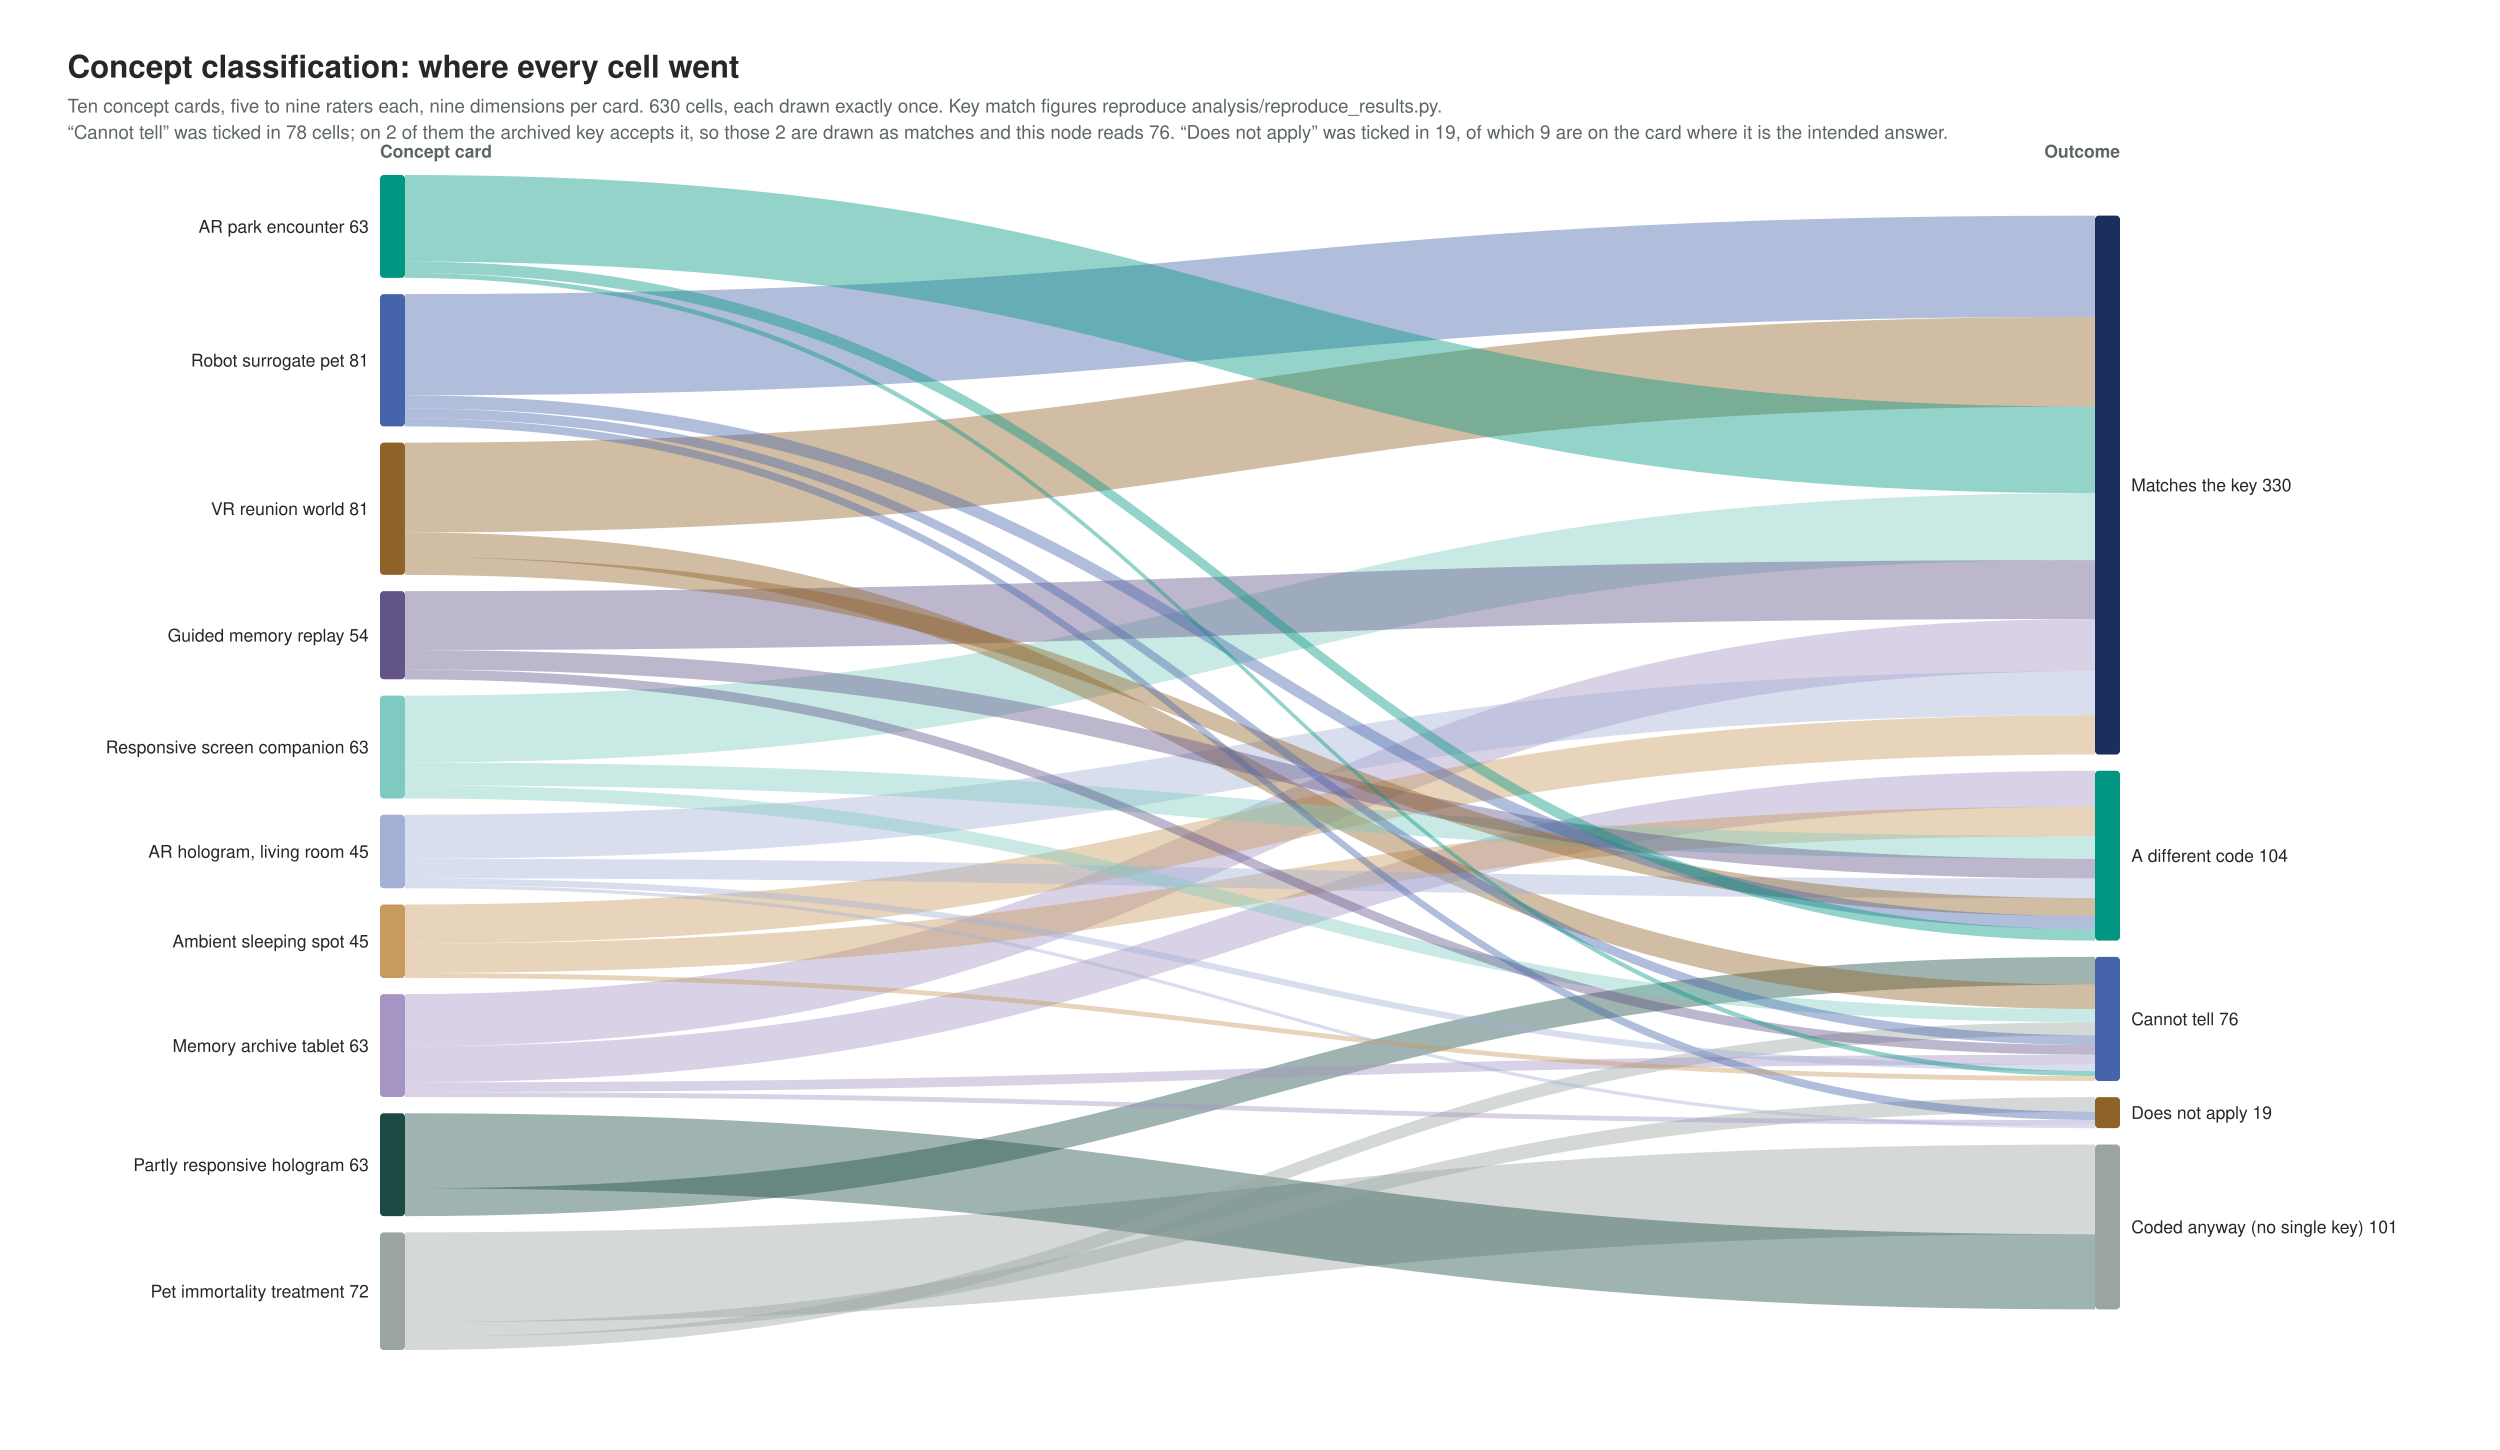
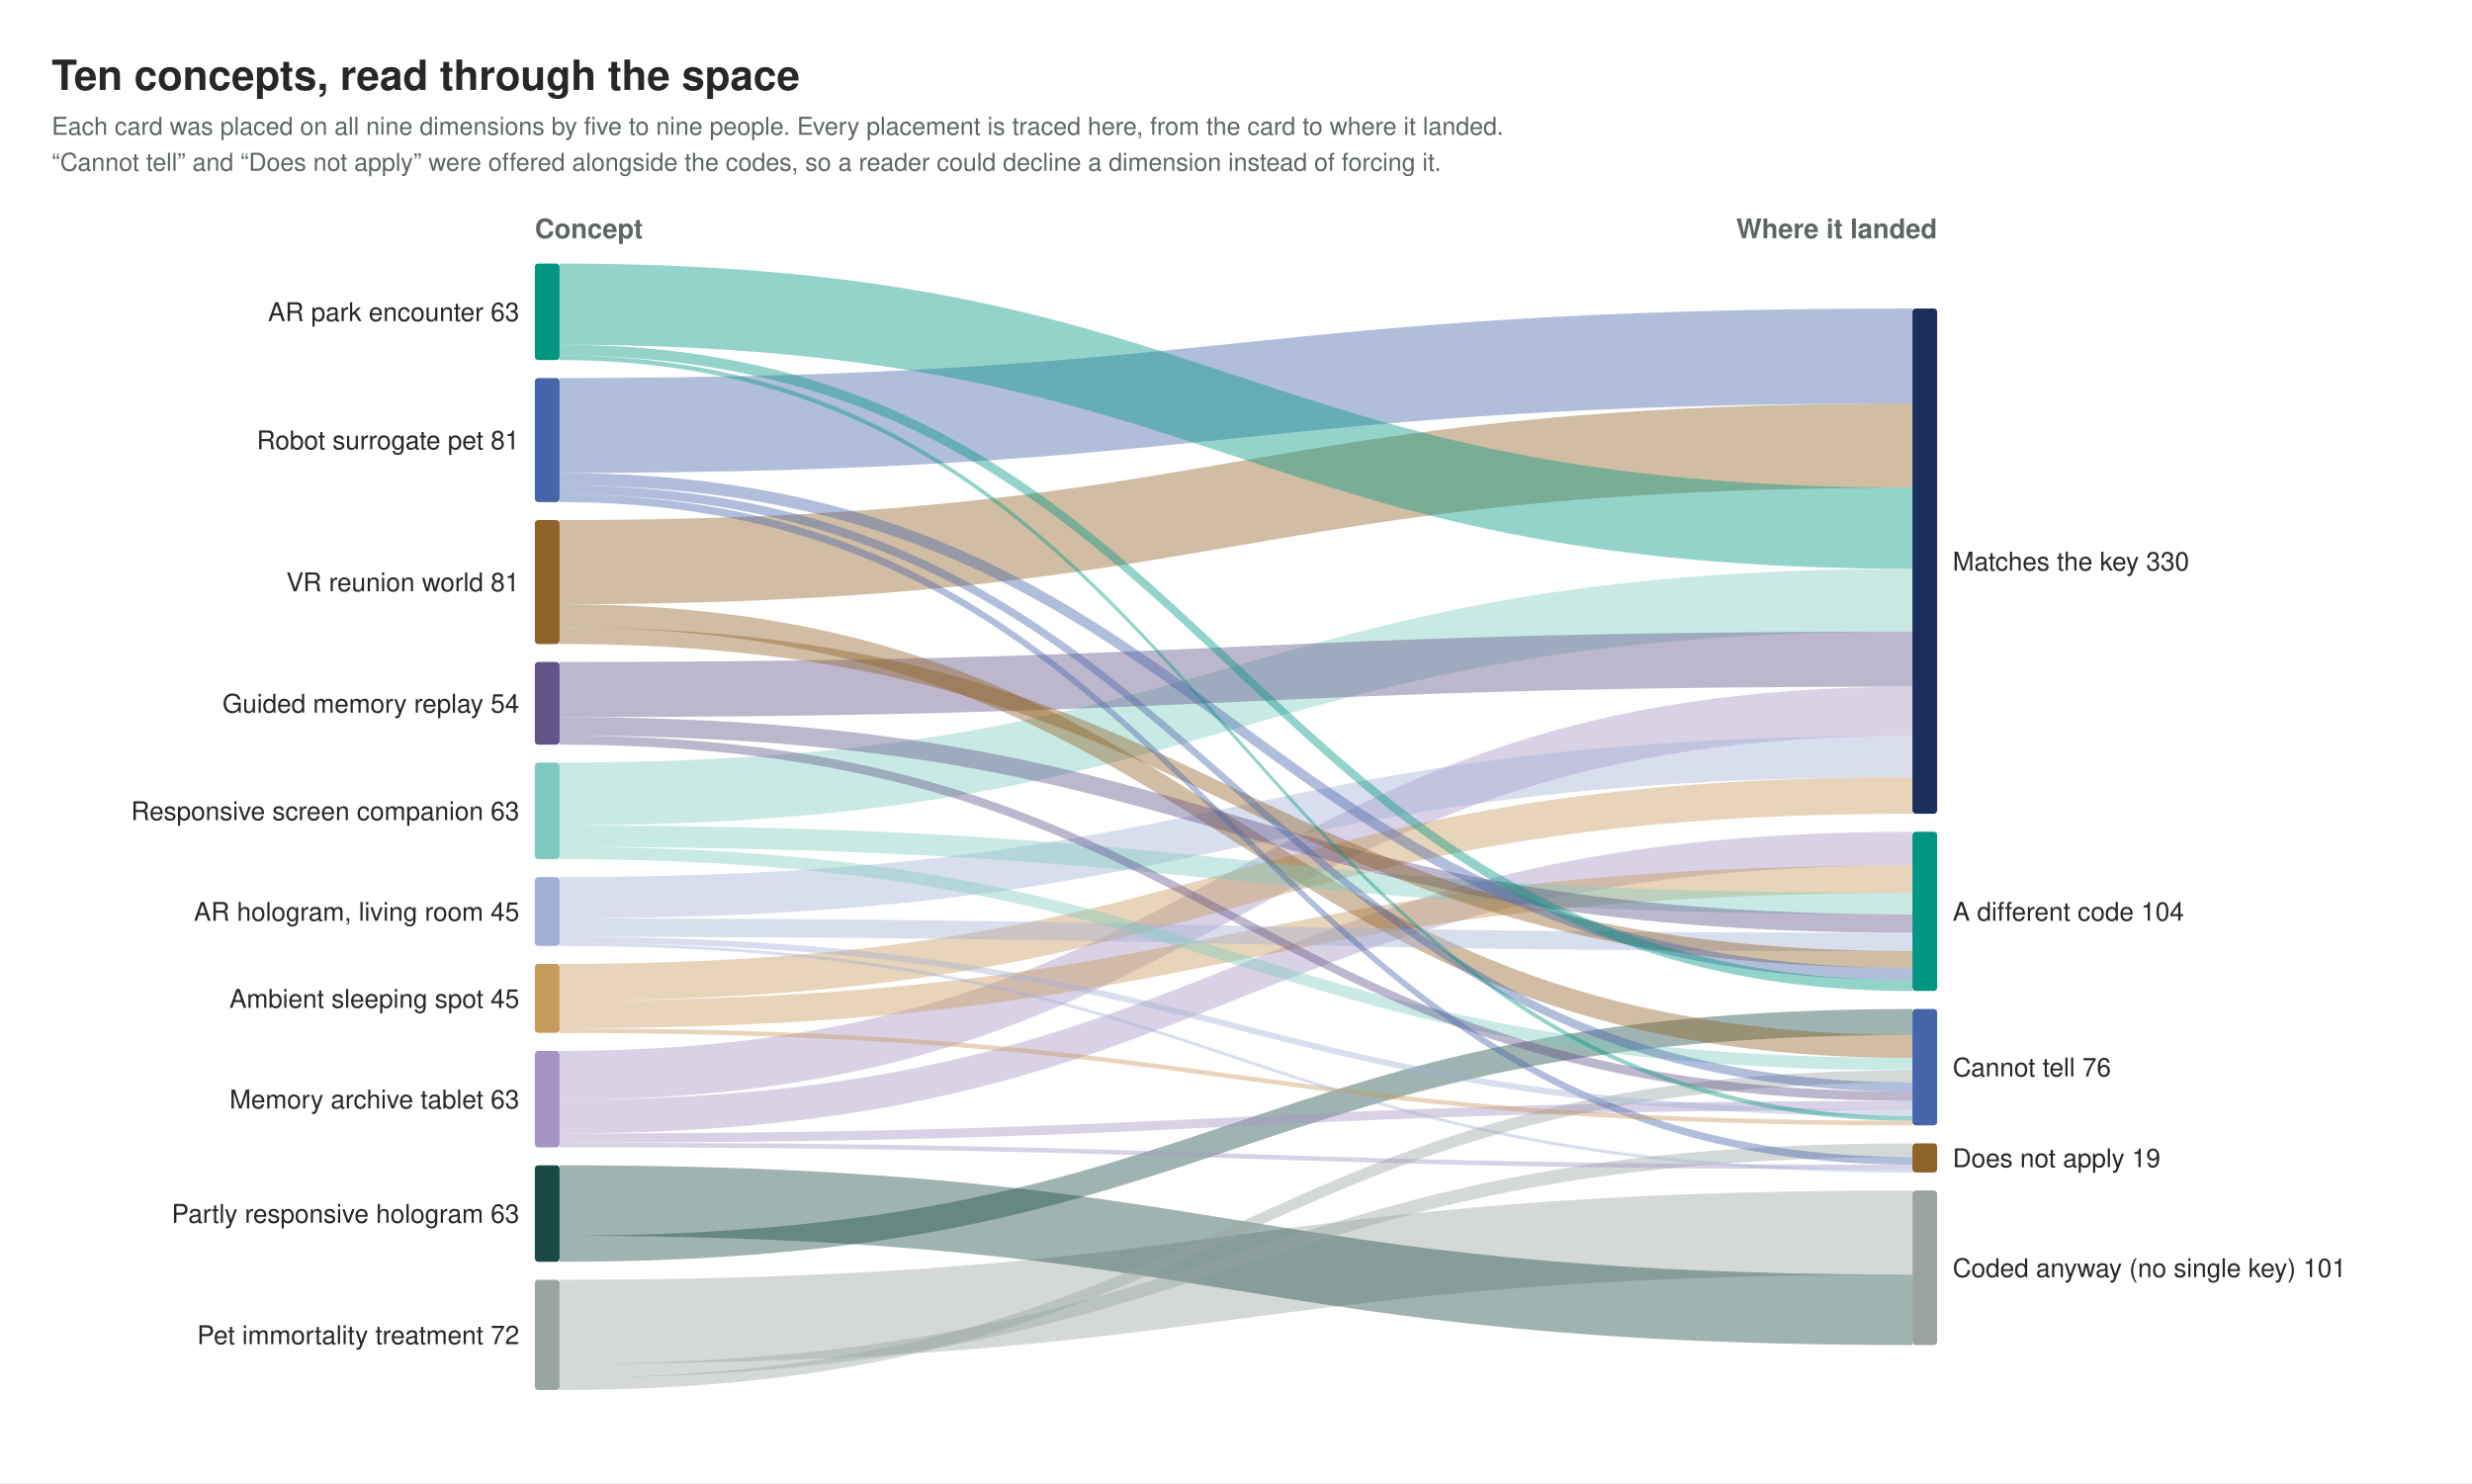
- <svg xmlns="http://www.w3.org/2000/svg" width="2000" height="1160" viewBox="0 0 2000 1160">
-   <rect width="2000" height="1160" fill="#ffffff" />
-   <text x="54" y="62" font-family="Helvetica" font-size="25" font-weight="800" fill="#252827">Concept classification: where every cell went</text>
-   <text x="54" y="90" font-family="Helvetica" font-size="15" fill="#5C6663">Ten concept cards, five to nine raters each, nine dimensions per card. 630 cells, each drawn exactly once. Key match figures reproduce analysis/reproduce_results.py.</text>
-   <text x="54" y="111" font-family="Helvetica" font-size="15" fill="#5C6663">“Cannot tell” was ticked in 78 cells; on 2 of them the archived key accepts it, so those 2 are drawn as matches and this node reads 76. “Does not apply” was ticked in 19, of which 9 are on the card where it is the intended answer.</text>
-   <text x="304" y="126" font-family="Helvetica" font-size="14" font-weight="700" fill="#5C6663" text-anchor="start">Concept card</text>
-   <text x="1696" y="126" font-family="Helvetica" font-size="14" font-weight="700" fill="#5C6663" text-anchor="end">Outcome</text>
-   <path d="M 324.0 235.3 C 1000.0 235.3 1000.0 172.5 1676.0 172.5 L 1676.0 253.5 C 1000.0 253.5 1000.0 316.3 324.0 316.3 Z" fill="#4664AA" fill-opacity="0.42" />
-   <path d="M 324.0 354.1 C 1000.0 354.1 1000.0 253.5 1676.0 253.5 L 1676.0 325.3 C 1000.0 325.3 1000.0 426.0 324.0 426.0 Z" fill="#8f6228" fill-opacity="0.42" />
-   <path d="M 324.0 985.9 C 1000.0 985.9 1000.0 915.6 1676.0 915.6 L 1676.0 987.4 C 1000.0 987.4 1000.0 1057.8 324.0 1057.8 Z" fill="#9AA5A2" fill-opacity="0.42" />
-   <path d="M 324.0 140.0 C 1000.0 140.0 1000.0 325.3 1676.0 325.3 L 1676.0 394.6 C 1000.0 394.6 1000.0 209.2 324.0 209.2 Z" fill="#009682" fill-opacity="0.42" />
-   <path d="M 324.0 890.6 C 1000.0 890.6 1000.0 987.4 1676.0 987.4 L 1676.0 1047.5 C 1000.0 1047.5 1000.0 950.7 324.0 950.7 Z" fill="#1B4A44" fill-opacity="0.42" />
-   <path d="M 324.0 556.5 C 1000.0 556.5 1000.0 394.6 1676.0 394.6 L 1676.0 448.1 C 1000.0 448.1 1000.0 610.0 324.0 610.0 Z" fill="#7FCAC0" fill-opacity="0.42" />
-   <path d="M 324.0 472.9 C 1000.0 472.9 1000.0 448.1 1676.0 448.1 L 1676.0 495.2 C 1000.0 495.2 1000.0 520.0 324.0 520.0 Z" fill="#635488" fill-opacity="0.42" />
-   <path d="M 324.0 795.3 C 1000.0 795.3 1000.0 495.2 1676.0 495.2 L 1676.0 537.0 C 1000.0 537.0 1000.0 837.1 324.0 837.1 Z" fill="#A594C4" fill-opacity="0.42" />
-   <path d="M 324.0 651.8 C 1000.0 651.8 1000.0 537.0 1676.0 537.0 L 1676.0 572.2 C 1000.0 572.2 1000.0 687.0 324.0 687.0 Z" fill="#A2B0D6" fill-opacity="0.42" />
-   <path d="M 324.0 723.6 C 1000.0 723.6 1000.0 572.2 1676.0 572.2 L 1676.0 603.6 C 1000.0 603.6 1000.0 754.9 324.0 754.9 Z" fill="#C89A5C" fill-opacity="0.42" />
-   <path d="M 324.0 837.1 C 1000.0 837.1 1000.0 616.6 1676.0 616.6 L 1676.0 645.3 C 1000.0 645.3 1000.0 865.9 324.0 865.9 Z" fill="#A594C4" fill-opacity="0.42" />
-   <path d="M 324.0 754.9 C 1000.0 754.9 1000.0 645.3 1676.0 645.3 L 1676.0 668.8 C 1000.0 668.8 1000.0 778.4 324.0 778.4 Z" fill="#C89A5C" fill-opacity="0.42" />
-   <path d="M 324.0 950.7 C 1000.0 950.7 1000.0 765.5 1676.0 765.5 L 1676.0 787.7 C 1000.0 787.7 1000.0 972.9 324.0 972.9 Z" fill="#1B4A44" fill-opacity="0.42" />
-   <path d="M 324.0 426.0 C 1000.0 426.0 1000.0 787.7 1676.0 787.7 L 1676.0 807.3 C 1000.0 807.3 1000.0 445.6 324.0 445.6 Z" fill="#8f6228" fill-opacity="0.42" />
-   <path d="M 324.0 610.0 C 1000.0 610.0 1000.0 668.8 1676.0 668.8 L 1676.0 687.1 C 1000.0 687.1 1000.0 628.3 324.0 628.3 Z" fill="#7FCAC0" fill-opacity="0.42" />
-   <path d="M 324.0 520.0 C 1000.0 520.0 1000.0 687.1 1676.0 687.1 L 1676.0 702.8 C 1000.0 702.8 1000.0 535.6 324.0 535.6 Z" fill="#635488" fill-opacity="0.42" />
-   <path d="M 324.0 687.0 C 1000.0 687.0 1000.0 702.8 1676.0 702.8 L 1676.0 718.5 C 1000.0 718.5 1000.0 702.7 324.0 702.7 Z" fill="#A2B0D6" fill-opacity="0.42" />
-   <path d="M 324.0 445.6 C 1000.0 445.6 1000.0 718.5 1676.0 718.5 L 1676.0 732.9 C 1000.0 732.9 1000.0 459.9 324.0 459.9 Z" fill="#8f6228" fill-opacity="0.42" />
-   <path d="M 324.0 1057.8 C 1000.0 1057.8 1000.0 877.7 1676.0 877.7 L 1676.0 889.5 C 1000.0 889.5 1000.0 1069.5 324.0 1069.5 Z" fill="#9AA5A2" fill-opacity="0.42" />
-   <path d="M 324.0 316.3 C 1000.0 316.3 1000.0 732.9 1676.0 732.9 L 1676.0 743.3 C 1000.0 743.3 1000.0 326.7 324.0 326.7 Z" fill="#4664AA" fill-opacity="0.42" />
-   <path d="M 324.0 628.3 C 1000.0 628.3 1000.0 807.3 1676.0 807.3 L 1676.0 817.7 C 1000.0 817.7 1000.0 638.8 324.0 638.8 Z" fill="#7FCAC0" fill-opacity="0.42" />
-   <path d="M 324.0 1069.5 C 1000.0 1069.5 1000.0 817.7 1676.0 817.7 L 1676.0 828.2 C 1000.0 828.2 1000.0 1080.0 324.0 1080.0 Z" fill="#9AA5A2" fill-opacity="0.42" />
-   <path d="M 324.0 209.2 C 1000.0 209.2 1000.0 743.3 1676.0 743.3 L 1676.0 752.5 C 1000.0 752.5 1000.0 218.4 324.0 218.4 Z" fill="#009682" fill-opacity="0.42" />
-   <path d="M 324.0 326.7 C 1000.0 326.7 1000.0 828.2 1676.0 828.2 L 1676.0 836.0 C 1000.0 836.0 1000.0 334.6 324.0 334.6 Z" fill="#4664AA" fill-opacity="0.42" />
-   <path d="M 324.0 535.6 C 1000.0 535.6 1000.0 836.0 1676.0 836.0 L 1676.0 843.8 C 1000.0 843.8 1000.0 543.5 324.0 543.5 Z" fill="#635488" fill-opacity="0.42" />
-   <path d="M 324.0 865.9 C 1000.0 865.9 1000.0 843.8 1676.0 843.8 L 1676.0 851.7 C 1000.0 851.7 1000.0 873.7 324.0 873.7 Z" fill="#A594C4" fill-opacity="0.42" />
-   <path d="M 324.0 334.6 C 1000.0 334.6 1000.0 889.5 1676.0 889.5 L 1676.0 896.0 C 1000.0 896.0 1000.0 341.1 324.0 341.1 Z" fill="#4664AA" fill-opacity="0.42" />
-   <path d="M 324.0 702.7 C 1000.0 702.7 1000.0 851.7 1676.0 851.7 L 1676.0 856.9 C 1000.0 856.9 1000.0 707.9 324.0 707.9 Z" fill="#A2B0D6" fill-opacity="0.42" />
-   <path d="M 324.0 218.4 C 1000.0 218.4 1000.0 856.9 1676.0 856.9 L 1676.0 860.8 C 1000.0 860.8 1000.0 222.3 324.0 222.3 Z" fill="#009682" fill-opacity="0.42" />
-   <path d="M 324.0 778.4 C 1000.0 778.4 1000.0 860.8 1676.0 860.8 L 1676.0 864.7 C 1000.0 864.7 1000.0 782.3 324.0 782.3 Z" fill="#C89A5C" fill-opacity="0.42" />
-   <path d="M 324.0 873.7 C 1000.0 873.7 1000.0 896.0 1676.0 896.0 L 1676.0 899.9 C 1000.0 899.9 1000.0 877.6 324.0 877.6 Z" fill="#A594C4" fill-opacity="0.42" />
-   <path d="M 324.0 707.9 C 1000.0 707.9 1000.0 899.9 1676.0 899.9 L 1676.0 902.6 C 1000.0 902.6 1000.0 710.6 324.0 710.6 Z" fill="#A2B0D6" fill-opacity="0.42" />
-   <rect x="304.0" y="140.0" width="20" height="82.3" rx="3" fill="#009682" />
-   <text x="295.0" y="186.2" font-family="Helvetica" font-size="14" fill="#252827" text-anchor="end">AR park encounter  63</text>
-   <rect x="304.0" y="235.3" width="20" height="105.8" rx="3" fill="#4664AA" />
-   <text x="295.0" y="293.2" font-family="Helvetica" font-size="14" fill="#252827" text-anchor="end">Robot surrogate pet  81</text>
-   <rect x="304.0" y="354.1" width="20" height="105.8" rx="3" fill="#8f6228" />
-   <text x="295.0" y="412.0" font-family="Helvetica" font-size="14" fill="#252827" text-anchor="end">VR reunion world  81</text>
-   <rect x="304.0" y="472.9" width="20" height="70.5" rx="3" fill="#635488" />
-   <text x="295.0" y="513.2" font-family="Helvetica" font-size="14" fill="#252827" text-anchor="end">Guided memory replay  54</text>
-   <rect x="304.0" y="556.5" width="20" height="82.3" rx="3" fill="#7FCAC0" />
-   <text x="295.0" y="602.6" font-family="Helvetica" font-size="14" fill="#252827" text-anchor="end">Responsive screen companion  63</text>
-   <rect x="304.0" y="651.8" width="20" height="58.8" rx="3" fill="#A2B0D6" />
-   <text x="295.0" y="686.2" font-family="Helvetica" font-size="14" fill="#252827" text-anchor="end">AR hologram, living room  45</text>
-   <rect x="304.0" y="723.6" width="20" height="58.8" rx="3" fill="#C89A5C" />
-   <text x="295.0" y="757.9" font-family="Helvetica" font-size="14" fill="#252827" text-anchor="end">Ambient sleeping spot  45</text>
-   <rect x="304.0" y="795.3" width="20" height="82.3" rx="3" fill="#A594C4" />
-   <text x="295.0" y="841.5" font-family="Helvetica" font-size="14" fill="#252827" text-anchor="end">Memory archive tablet  63</text>
-   <rect x="304.0" y="890.6" width="20" height="82.3" rx="3" fill="#1B4A44" />
-   <text x="295.0" y="936.8" font-family="Helvetica" font-size="14" fill="#252827" text-anchor="end">Partly responsive hologram  63</text>
-   <rect x="304.0" y="985.9" width="20" height="94.1" rx="3" fill="#9AA5A2" />
-   <text x="295.0" y="1038.0" font-family="Helvetica" font-size="14" fill="#252827" text-anchor="end">Pet immortality treatment  72</text>
-   <rect x="1676.0" y="172.5" width="20" height="431.1" rx="3" fill="#1B2F5C" />
-   <text x="1705.0" y="393.0" font-family="Helvetica" font-size="14" fill="#252827">Matches the key  330</text>
-   <rect x="1676.0" y="616.6" width="20" height="135.9" rx="3" fill="#009682" />
-   <text x="1705.0" y="689.5" font-family="Helvetica" font-size="14" fill="#252827">A different code  104</text>
-   <rect x="1676.0" y="765.5" width="20" height="99.3" rx="3" fill="#4664AA" />
-   <text x="1705.0" y="820.1" font-family="Helvetica" font-size="14" fill="#252827">Cannot tell  76</text>
-   <rect x="1676.0" y="877.7" width="20" height="24.8" rx="3" fill="#8f6228" />
-   <text x="1705.0" y="895.1" font-family="Helvetica" font-size="14" fill="#252827">Does not apply  19</text>
-   <rect x="1676.0" y="915.6" width="20" height="131.9" rx="3" fill="#9AA5A2" />
-   <text x="1705.0" y="986.5" font-family="Helvetica" font-size="14" fill="#252827">Coded anyway (no single key)  101</text>
+ <svg xmlns="http://www.w3.org/2000/svg" width="2200" height="1320" viewBox="0 0 2200 1320">
+   <rect width="2200" height="1320" fill="#ffffff" />
+   <text x="46" y="80" font-family="Helvetica" font-size="37" font-weight="800" fill="#252827">Ten concepts, read through the space</text>
+   <text x="46" y="120" font-family="Helvetica" font-size="22" fill="#5C6663">Each card was placed on all nine dimensions by five to nine people. Every placement is traced here, from the card to where it landed.</text>
+   <text x="46" y="152" font-family="Helvetica" font-size="22" fill="#5C6663">“Cannot tell” and “Does not apply” were offered alongside the codes, so a reader could decline a dimension instead of forcing it.</text>
+   <text x="476" y="212" font-family="Helvetica" font-size="24" font-weight="700" fill="#5C6663" text-anchor="start">Concept</text>
+   <text x="1724" y="212" font-family="Helvetica" font-size="24" font-weight="700" fill="#5C6663" text-anchor="end">Where it landed</text>
+   <path d="M 498.0 336.5 C 1100.0 336.5 1100.0 274.6 1702.0 274.6 L 1702.0 359.1 C 1100.0 359.1 1100.0 421.0 498.0 421.0 Z" fill="#4664AA" fill-opacity="0.42" />
+   <path d="M 498.0 462.9 C 1100.0 462.9 1100.0 359.1 1702.0 359.1 L 1702.0 434.1 C 1100.0 434.1 1100.0 537.8 498.0 537.8 Z" fill="#8f6228" fill-opacity="0.42" />
+   <path d="M 498.0 1139.1 C 1100.0 1139.1 1100.0 1059.6 1702.0 1059.6 L 1702.0 1134.5 C 1100.0 1134.5 1100.0 1214.0 498.0 1214.0 Z" fill="#9AA5A2" fill-opacity="0.42" />
+   <path d="M 498.0 234.6 C 1100.0 234.6 1100.0 434.1 1702.0 434.1 L 1702.0 506.3 C 1100.0 506.3 1100.0 306.8 498.0 306.8 Z" fill="#009682" fill-opacity="0.42" />
+   <path d="M 498.0 1037.2 C 1100.0 1037.2 1100.0 1134.5 1702.0 1134.5 L 1702.0 1197.2 C 1100.0 1197.2 1100.0 1099.9 498.0 1099.9 Z" fill="#1B4A44" fill-opacity="0.42" />
+   <path d="M 498.0 678.8 C 1100.0 678.8 1100.0 506.3 1702.0 506.3 L 1702.0 562.2 C 1100.0 562.2 1100.0 734.7 498.0 734.7 Z" fill="#7FCAC0" fill-opacity="0.42" />
+   <path d="M 498.0 589.2 C 1100.0 589.2 1100.0 562.2 1702.0 562.2 L 1702.0 611.2 C 1100.0 611.2 1100.0 638.3 498.0 638.3 Z" fill="#635488" fill-opacity="0.42" />
+   <path d="M 498.0 935.4 C 1100.0 935.4 1100.0 611.2 1702.0 611.2 L 1702.0 654.8 C 1100.0 654.8 1100.0 979.0 498.0 979.0 Z" fill="#A594C4" fill-opacity="0.42" />
+   <path d="M 498.0 780.7 C 1100.0 780.7 1100.0 654.8 1702.0 654.8 L 1702.0 691.6 C 1100.0 691.6 1100.0 817.5 498.0 817.5 Z" fill="#A2B0D6" fill-opacity="0.42" />
+   <path d="M 498.0 858.0 C 1100.0 858.0 1100.0 691.6 1702.0 691.6 L 1702.0 724.3 C 1100.0 724.3 1100.0 890.7 498.0 890.7 Z" fill="#C89A5C" fill-opacity="0.42" />
+   <path d="M 498.0 979.0 C 1100.0 979.0 1100.0 740.3 1702.0 740.3 L 1702.0 770.3 C 1100.0 770.3 1100.0 1008.9 498.0 1008.9 Z" fill="#A594C4" fill-opacity="0.42" />
+   <path d="M 498.0 890.7 C 1100.0 890.7 1100.0 770.3 1702.0 770.3 L 1702.0 794.9 C 1100.0 794.9 1100.0 915.3 498.0 915.3 Z" fill="#C89A5C" fill-opacity="0.42" />
+   <path d="M 498.0 1099.9 C 1100.0 1099.9 1100.0 898.1 1702.0 898.1 L 1702.0 921.2 C 1100.0 921.2 1100.0 1123.1 498.0 1123.1 Z" fill="#1B4A44" fill-opacity="0.42" />
+   <path d="M 498.0 537.8 C 1100.0 537.8 1100.0 921.2 1702.0 921.2 L 1702.0 941.7 C 1100.0 941.7 1100.0 558.3 498.0 558.3 Z" fill="#8f6228" fill-opacity="0.42" />
+   <path d="M 498.0 734.7 C 1100.0 734.7 1100.0 794.9 1702.0 794.9 L 1702.0 813.9 C 1100.0 813.9 1100.0 753.8 498.0 753.8 Z" fill="#7FCAC0" fill-opacity="0.42" />
+   <path d="M 498.0 638.3 C 1100.0 638.3 1100.0 813.9 1702.0 813.9 L 1702.0 830.3 C 1100.0 830.3 1100.0 654.7 498.0 654.7 Z" fill="#635488" fill-opacity="0.42" />
+   <path d="M 498.0 817.5 C 1100.0 817.5 1100.0 830.3 1702.0 830.3 L 1702.0 846.6 C 1100.0 846.6 1100.0 833.8 498.0 833.8 Z" fill="#A2B0D6" fill-opacity="0.42" />
+   <path d="M 498.0 558.3 C 1100.0 558.3 1100.0 846.6 1702.0 846.6 L 1702.0 861.6 C 1100.0 861.6 1100.0 573.2 498.0 573.2 Z" fill="#8f6228" fill-opacity="0.42" />
+   <path d="M 498.0 1214.0 C 1100.0 1214.0 1100.0 1017.7 1702.0 1017.7 L 1702.0 1029.9 C 1100.0 1029.9 1100.0 1226.3 498.0 1226.3 Z" fill="#9AA5A2" fill-opacity="0.42" />
+   <path d="M 498.0 421.0 C 1100.0 421.0 1100.0 861.6 1702.0 861.6 L 1702.0 872.5 C 1100.0 872.5 1100.0 431.9 498.0 431.9 Z" fill="#4664AA" fill-opacity="0.42" />
+   <path d="M 498.0 753.8 C 1100.0 753.8 1100.0 941.7 1702.0 941.7 L 1702.0 952.6 C 1100.0 952.6 1100.0 764.7 498.0 764.7 Z" fill="#7FCAC0" fill-opacity="0.42" />
+   <path d="M 498.0 1226.3 C 1100.0 1226.3 1100.0 952.6 1702.0 952.6 L 1702.0 963.5 C 1100.0 963.5 1100.0 1237.2 498.0 1237.2 Z" fill="#9AA5A2" fill-opacity="0.42" />
+   <path d="M 498.0 306.8 C 1100.0 306.8 1100.0 872.5 1702.0 872.5 L 1702.0 882.1 C 1100.0 882.1 1100.0 316.4 498.0 316.4 Z" fill="#009682" fill-opacity="0.42" />
+   <path d="M 498.0 431.9 C 1100.0 431.9 1100.0 963.5 1702.0 963.5 L 1702.0 971.7 C 1100.0 971.7 1100.0 440.0 498.0 440.0 Z" fill="#4664AA" fill-opacity="0.42" />
+   <path d="M 498.0 654.7 C 1100.0 654.7 1100.0 971.7 1702.0 971.7 L 1702.0 979.9 C 1100.0 979.9 1100.0 662.8 498.0 662.8 Z" fill="#635488" fill-opacity="0.42" />
+   <path d="M 498.0 1008.9 C 1100.0 1008.9 1100.0 979.9 1702.0 979.9 L 1702.0 988.0 C 1100.0 988.0 1100.0 1017.1 498.0 1017.1 Z" fill="#A594C4" fill-opacity="0.42" />
+   <path d="M 498.0 440.0 C 1100.0 440.0 1100.0 1029.9 1702.0 1029.9 L 1702.0 1036.7 C 1100.0 1036.7 1100.0 446.9 498.0 446.9 Z" fill="#4664AA" fill-opacity="0.42" />
+   <path d="M 498.0 833.8 C 1100.0 833.8 1100.0 988.0 1702.0 988.0 L 1702.0 993.5 C 1100.0 993.5 1100.0 839.3 498.0 839.3 Z" fill="#A2B0D6" fill-opacity="0.42" />
+   <path d="M 498.0 316.4 C 1100.0 316.4 1100.0 993.5 1702.0 993.5 L 1702.0 997.6 C 1100.0 997.6 1100.0 320.5 498.0 320.5 Z" fill="#009682" fill-opacity="0.42" />
+   <path d="M 498.0 915.3 C 1100.0 915.3 1100.0 997.6 1702.0 997.6 L 1702.0 1001.7 C 1100.0 1001.7 1100.0 919.4 498.0 919.4 Z" fill="#C89A5C" fill-opacity="0.42" />
+   <path d="M 498.0 1017.1 C 1100.0 1017.1 1100.0 1036.7 1702.0 1036.7 L 1702.0 1040.8 C 1100.0 1040.8 1100.0 1021.2 498.0 1021.2 Z" fill="#A594C4" fill-opacity="0.42" />
+   <path d="M 498.0 839.3 C 1100.0 839.3 1100.0 1040.8 1702.0 1040.8 L 1702.0 1043.6 C 1100.0 1043.6 1100.0 842.0 498.0 842.0 Z" fill="#A2B0D6" fill-opacity="0.42" />
+   <rect x="476.0" y="234.6" width="22" height="85.9" rx="3" fill="#009682" />
+   <text x="462.2" y="285.8" font-family="Helvetica" font-size="23" fill="#252827" text-anchor="end">AR park encounter  63</text>
+   <rect x="476.0" y="336.5" width="22" height="110.4" rx="3" fill="#4664AA" />
+   <text x="462.2" y="399.9" font-family="Helvetica" font-size="23" fill="#252827" text-anchor="end">Robot surrogate pet  81</text>
+   <rect x="476.0" y="462.9" width="22" height="110.4" rx="3" fill="#8f6228" />
+   <text x="462.2" y="526.3" font-family="Helvetica" font-size="23" fill="#252827" text-anchor="end">VR reunion world  81</text>
+   <rect x="476.0" y="589.2" width="22" height="73.6" rx="3" fill="#635488" />
+   <text x="462.2" y="634.3" font-family="Helvetica" font-size="23" fill="#252827" text-anchor="end">Guided memory replay  54</text>
+   <rect x="476.0" y="678.8" width="22" height="85.9" rx="3" fill="#7FCAC0" />
+   <text x="462.2" y="730.0" font-family="Helvetica" font-size="23" fill="#252827" text-anchor="end">Responsive screen companion  63</text>
+   <rect x="476.0" y="780.7" width="22" height="61.3" rx="3" fill="#A2B0D6" />
+   <text x="462.2" y="819.6" font-family="Helvetica" font-size="23" fill="#252827" text-anchor="end">AR hologram, living room  45</text>
+   <rect x="476.0" y="858.0" width="22" height="61.3" rx="3" fill="#C89A5C" />
+   <text x="462.2" y="897.0" font-family="Helvetica" font-size="23" fill="#252827" text-anchor="end">Ambient sleeping spot  45</text>
+   <rect x="476.0" y="935.4" width="22" height="85.9" rx="3" fill="#A594C4" />
+   <text x="462.2" y="986.6" font-family="Helvetica" font-size="23" fill="#252827" text-anchor="end">Memory archive tablet  63</text>
+   <rect x="476.0" y="1037.2" width="22" height="85.9" rx="3" fill="#1B4A44" />
+   <text x="462.2" y="1088.4" font-family="Helvetica" font-size="23" fill="#252827" text-anchor="end">Partly responsive hologram  63</text>
+   <rect x="476.0" y="1139.1" width="22" height="98.1" rx="3" fill="#9AA5A2" />
+   <text x="462.2" y="1196.4" font-family="Helvetica" font-size="23" fill="#252827" text-anchor="end">Pet immortality treatment  72</text>
+   <rect x="1702.0" y="274.6" width="22" height="449.7" rx="3" fill="#1B2F5C" />
+   <text x="1737.8" y="507.8" font-family="Helvetica" font-size="23" fill="#252827">Matches the key  330</text>
+   <rect x="1702.0" y="740.3" width="22" height="141.7" rx="3" fill="#009682" />
+   <text x="1737.8" y="819.5" font-family="Helvetica" font-size="23" fill="#252827">A different code  104</text>
+   <rect x="1702.0" y="898.1" width="22" height="103.6" rx="3" fill="#4664AA" />
+   <text x="1737.8" y="958.1" font-family="Helvetica" font-size="23" fill="#252827">Cannot tell  76</text>
+   <rect x="1702.0" y="1017.7" width="22" height="25.9" rx="3" fill="#8f6228" />
+   <text x="1737.8" y="1038.9" font-family="Helvetica" font-size="23" fill="#252827">Does not apply  19</text>
+   <rect x="1702.0" y="1059.6" width="22" height="137.6" rx="3" fill="#9AA5A2" />
+   <text x="1737.8" y="1136.7" font-family="Helvetica" font-size="23" fill="#252827">Coded anyway (no single key)  101</text>
</svg>
